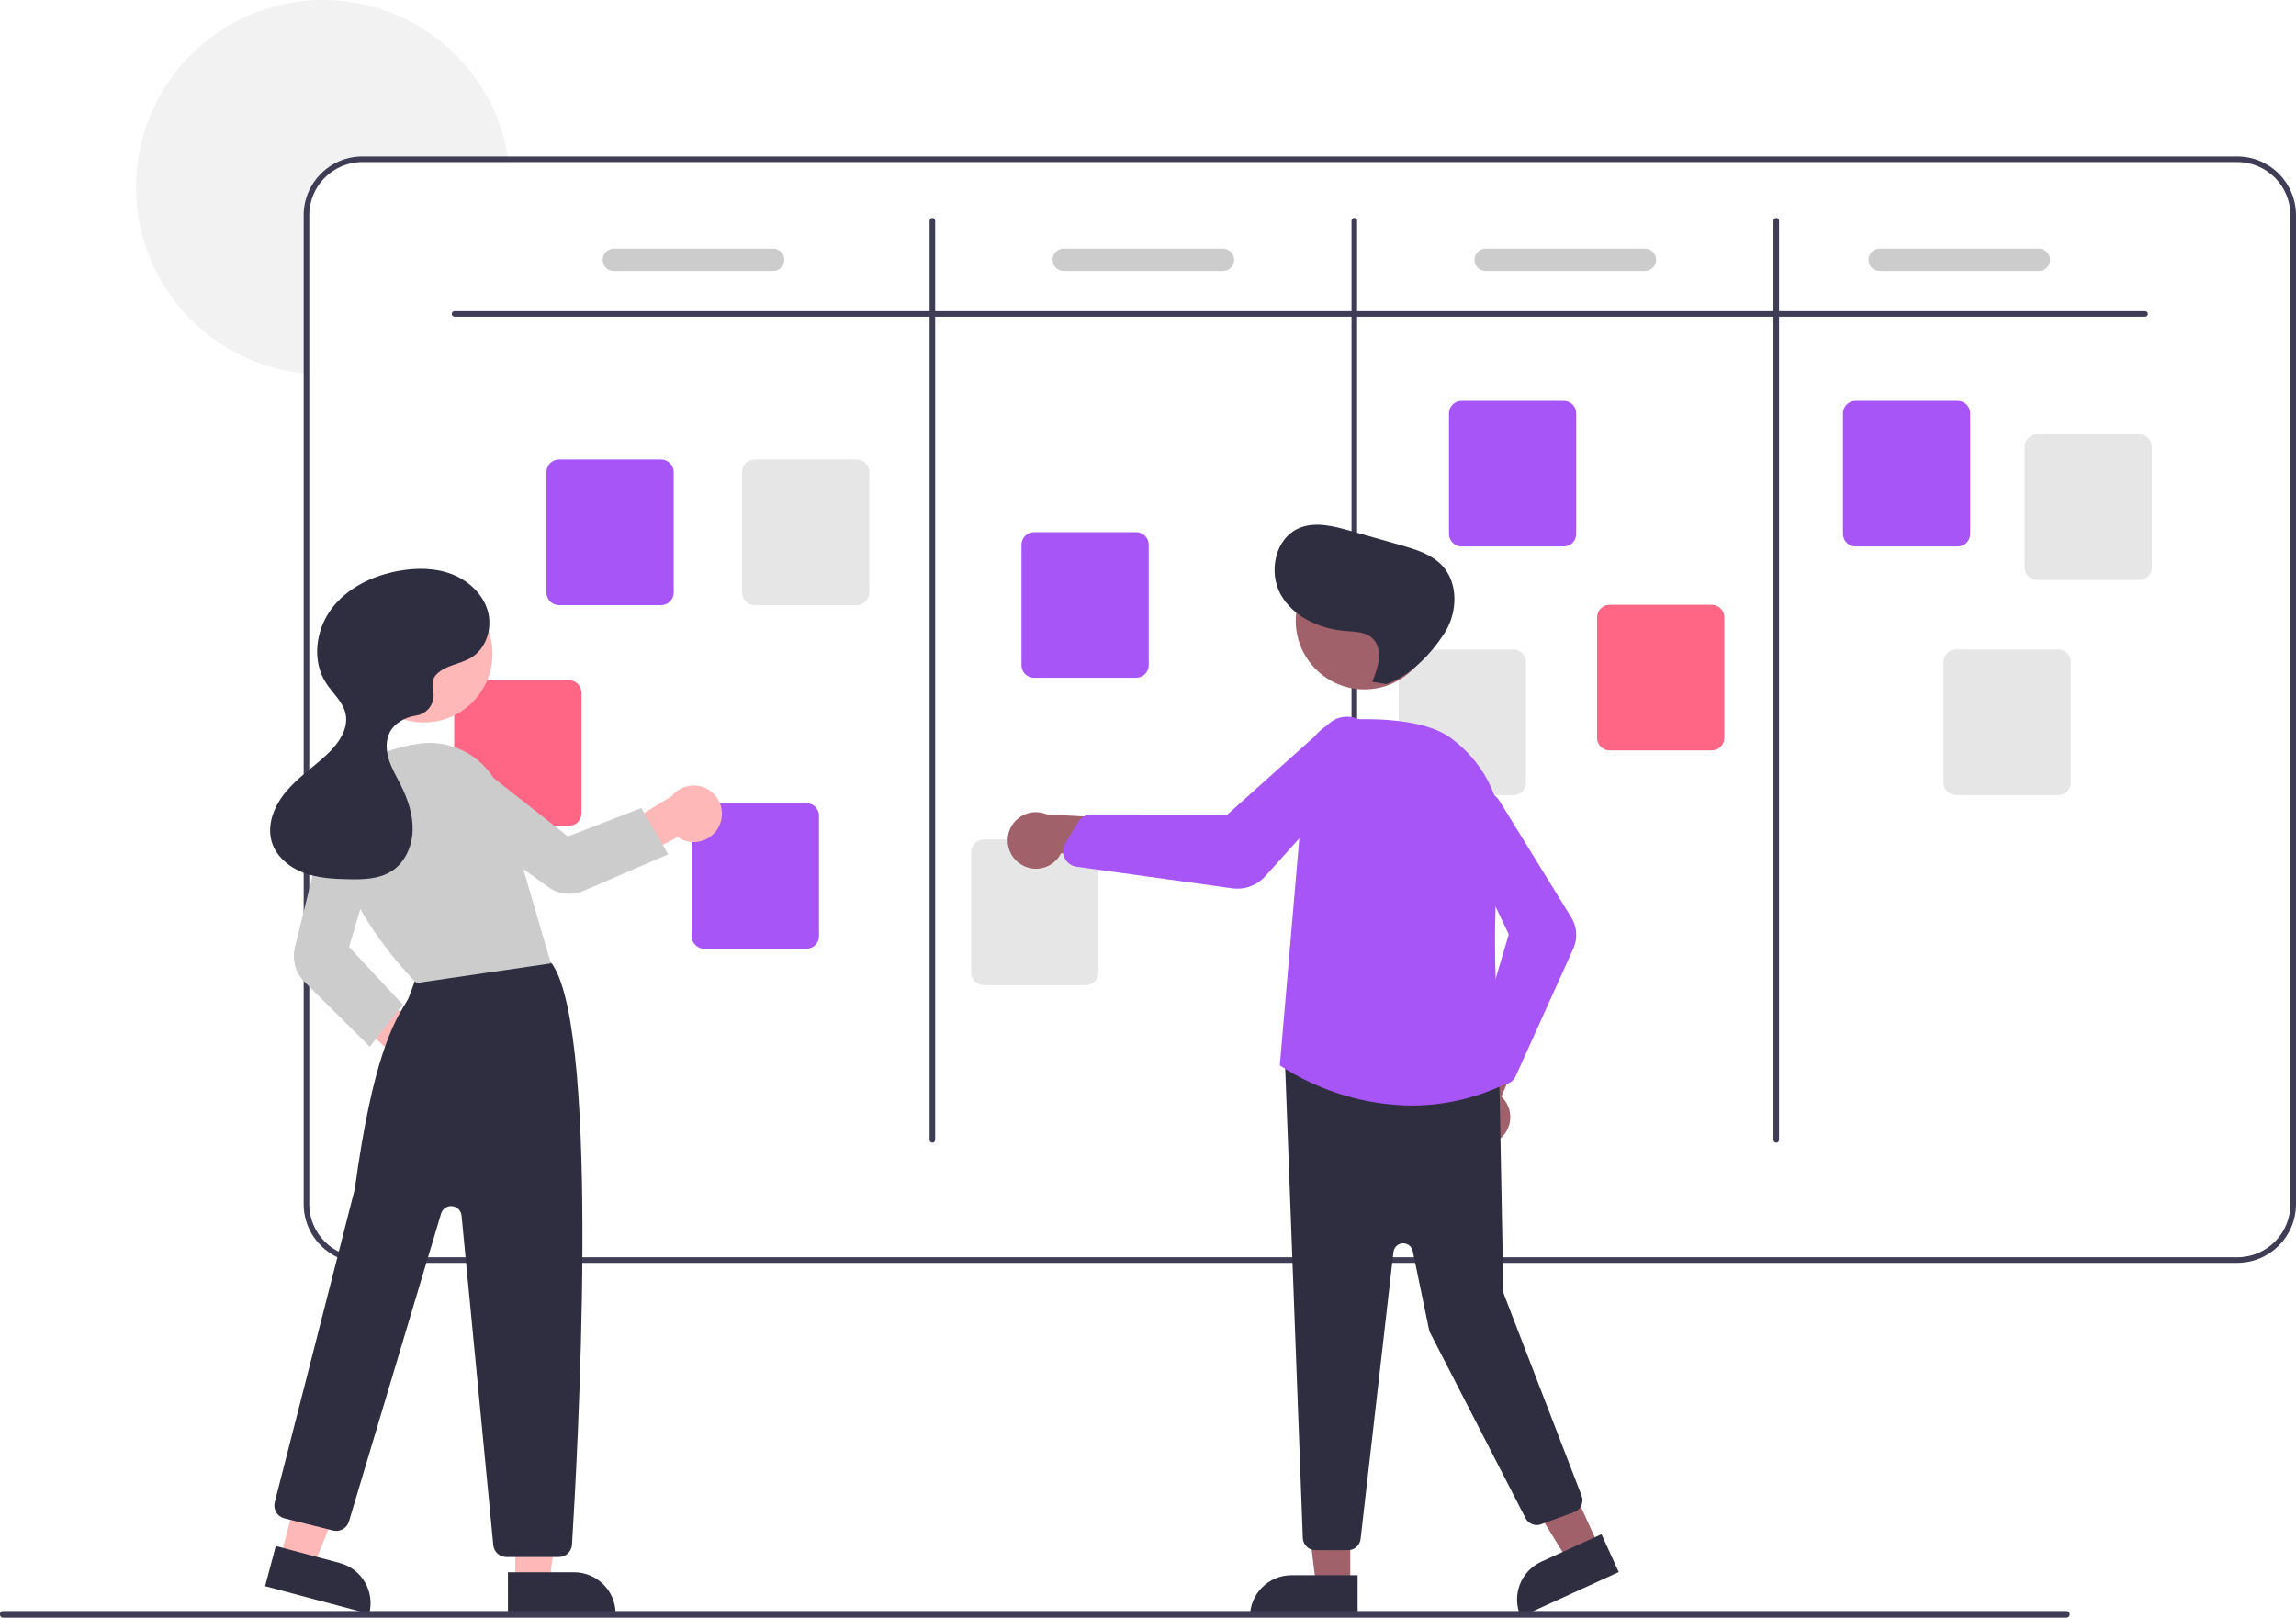
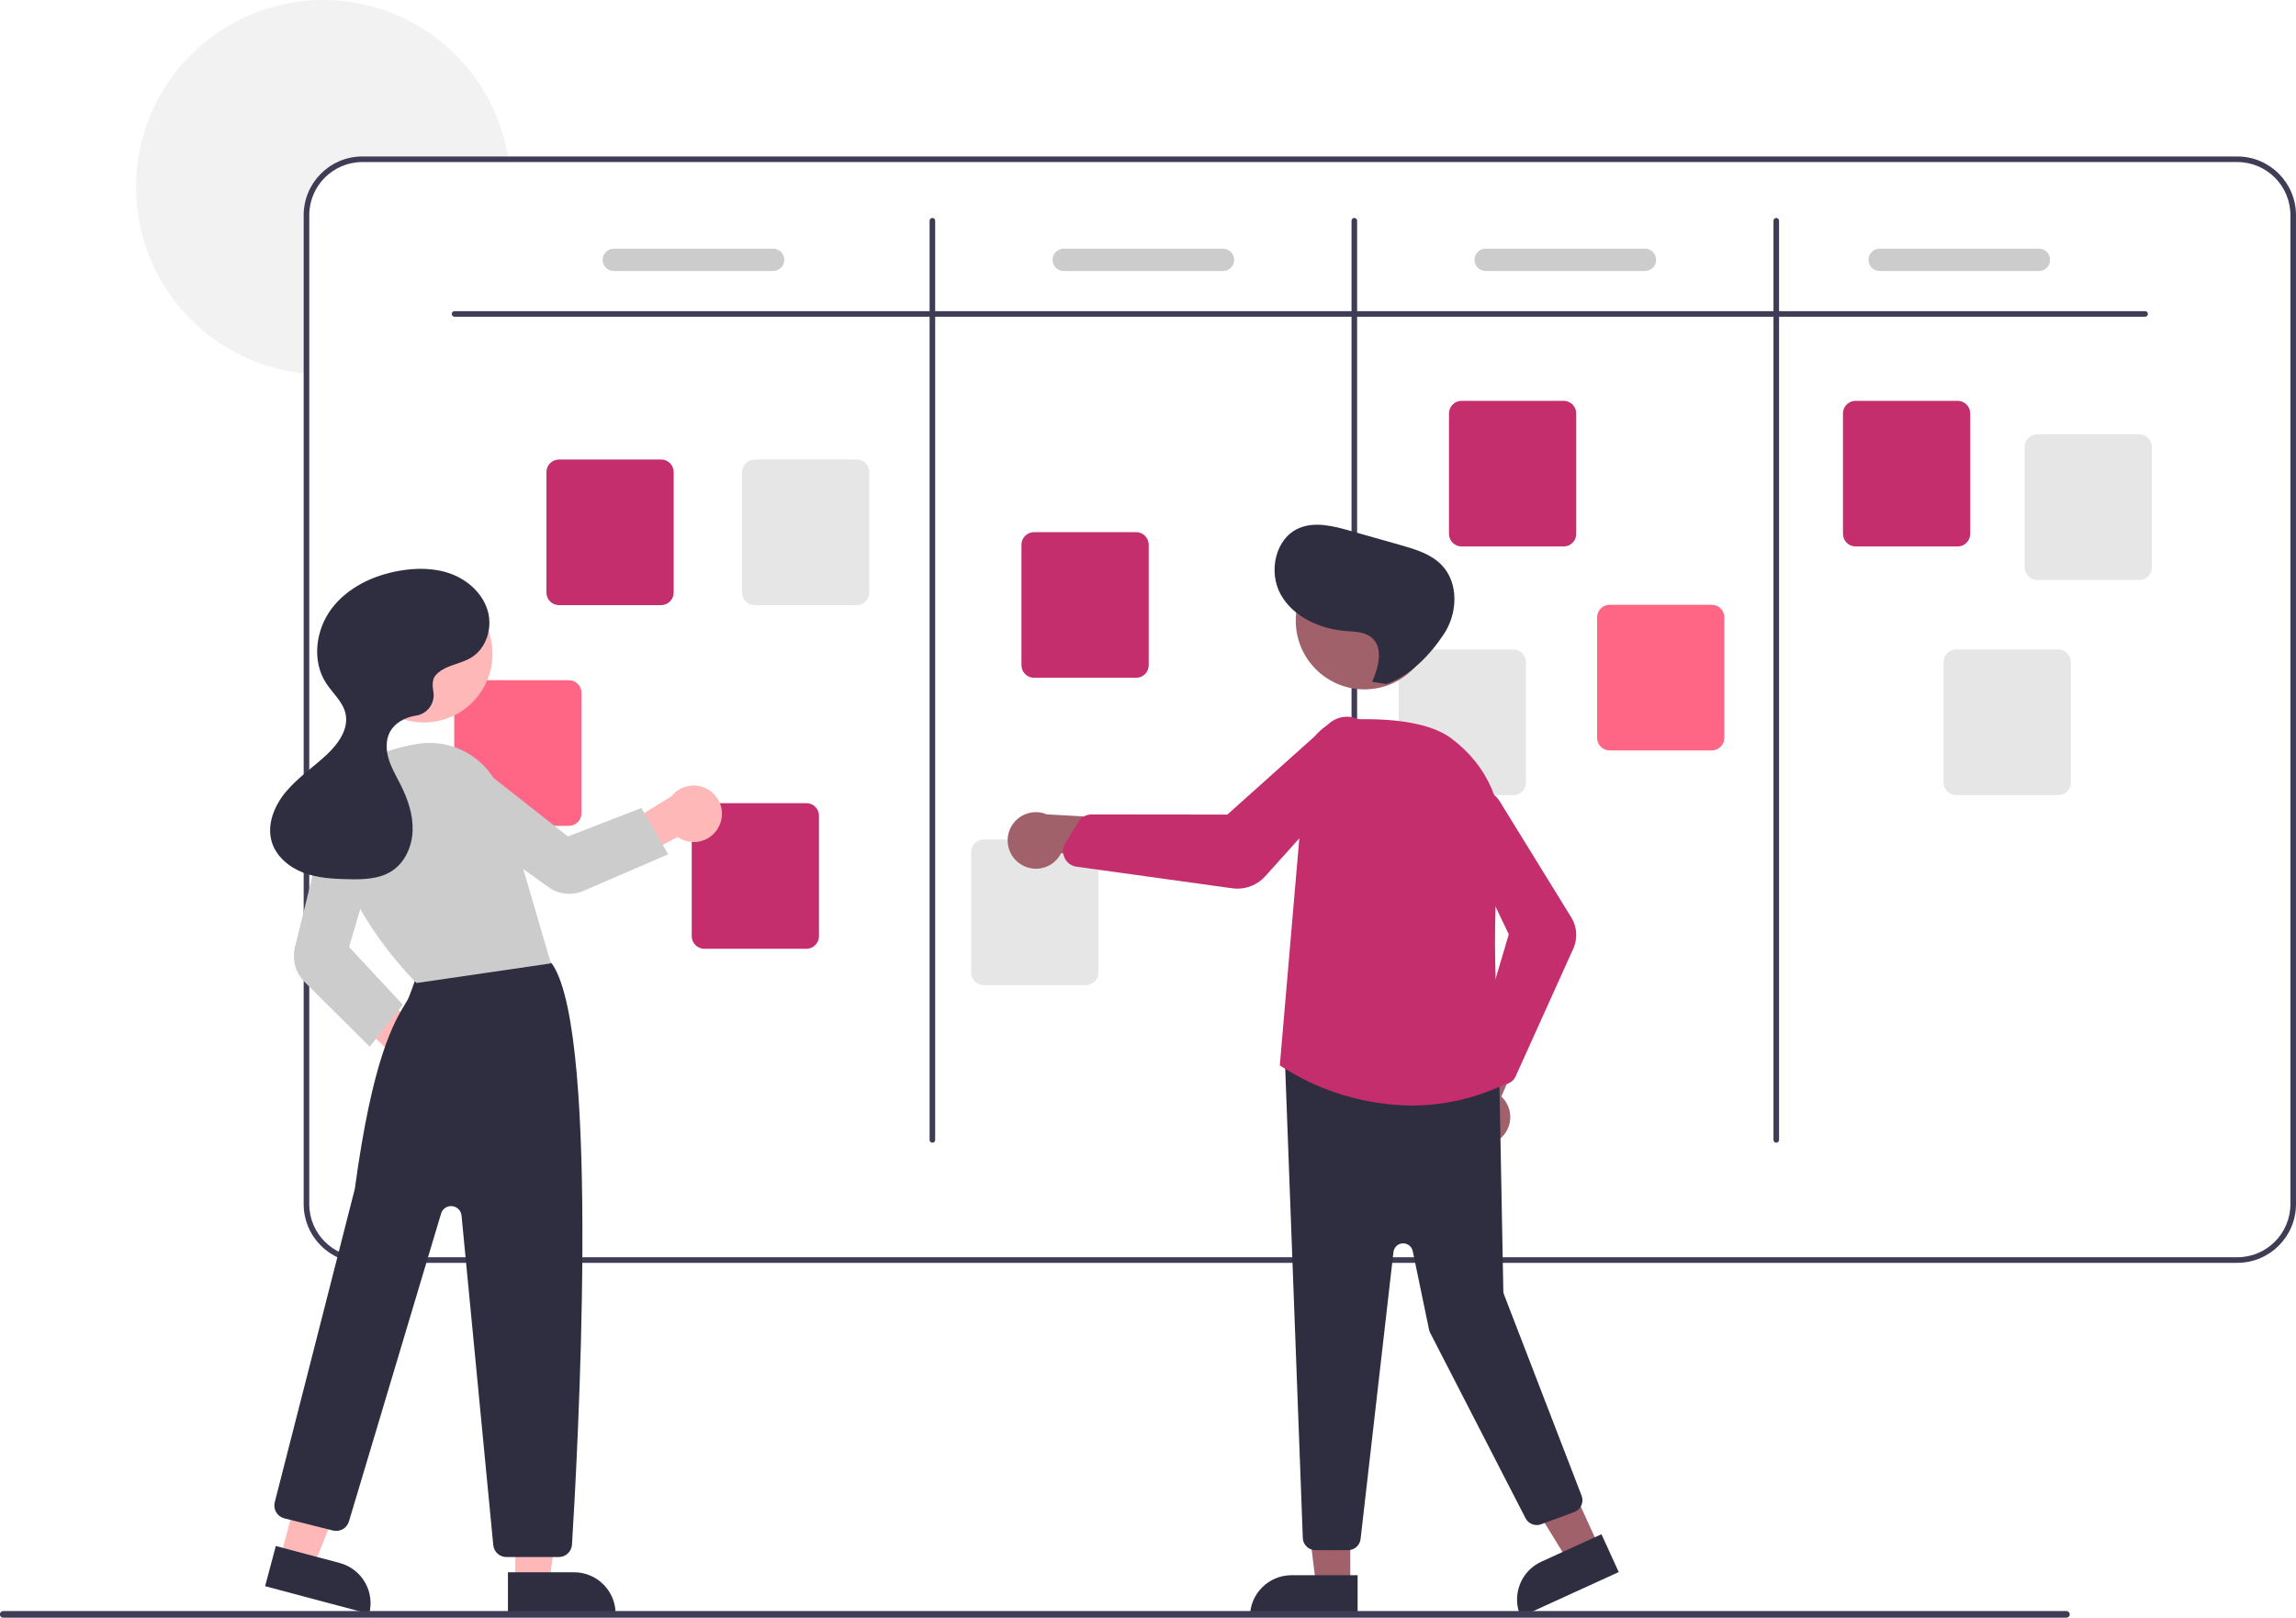
<svg xmlns="http://www.w3.org/2000/svg" data-name="Layer 1" width="821.676" height="579.01" viewBox="0 0 821.676 579.01">
  <path d="M371.238,218.495h-52.4a19.017,19.017,0,0,0-19,19v56.81c-.67-.04-1.34-.1-2-.18a66.999,66.999,0,1,1,73.1-77.63C371.048,217.155,371.148,217.825,371.238,218.495Z" transform="translate(-189.1619 -160.4952)" fill="#f2f2f2" />
  <path d="M989.838,216.495h-671a21.023,21.023,0,0,0-21,21v354a21.023,21.023,0,0,0,21,21h671a21.023,21.023,0,0,0,21-21v-354A21.023,21.023,0,0,0,989.838,216.495Zm19,375a19.017,19.017,0,0,1-19,19h-671a19.017,19.017,0,0,1-19-19v-354a19.017,19.017,0,0,1,19-19h671a19.017,19.017,0,0,1,19,19Z" transform="translate(-189.1619 -160.4952)" fill="#3f3d56" />
  <path d="M956.838,273.865h-605a1,1,0,0,1,0-2h605a1,1,0,0,1,0,2Z" transform="translate(-189.1619 -160.4952)" fill="#3f3d56" />
  <path d="M522.838,569.495a1,1,0,0,1-1-1v-329a1,1,0,1,1,2,0v329A1,1,0,0,1,522.838,569.495Z" transform="translate(-189.1619 -160.4952)" fill="#3f3d56" />
  <path d="M673.838,569.495a1,1,0,0,1-1-1v-329a1,1,0,1,1,2,0v329A1,1,0,0,1,673.838,569.495Z" transform="translate(-189.1619 -160.4952)" fill="#3f3d56" />
  <path d="M824.838,569.495a1,1,0,0,1-1-1v-329a1,1,0,1,1,2,0v329A1,1,0,0,1,824.838,569.495Z" transform="translate(-189.1619 -160.4952)" fill="#3f3d56" />
-   <path d="M425.754,377.083h-36.54a4.505,4.505,0,0,1-4.5-4.5V329.463a4.505,4.505,0,0,1,4.5-4.5h36.54a4.505,4.505,0,0,1,4.5,4.5v43.12A4.505,4.505,0,0,1,425.754,377.083Z" transform="translate(-189.1619 -160.4952)" fill="#a855f7" />
-   <path d="M477.754,500.083h-36.54a4.505,4.505,0,0,1-4.5-4.5V452.463a4.505,4.505,0,0,1,4.5-4.5h36.54a4.505,4.505,0,0,1,4.5,4.5v43.12A4.505,4.505,0,0,1,477.754,500.083Z" transform="translate(-189.1619 -160.4952)" fill="#a855f7" />
-   <path d="M595.754,403.083h-36.54a4.505,4.505,0,0,1-4.5-4.5V355.463a4.505,4.505,0,0,1,4.5-4.5h36.54a4.505,4.505,0,0,1,4.5,4.5v43.12A4.505,4.505,0,0,1,595.754,403.083Z" transform="translate(-189.1619 -160.4952)" fill="#a855f7" />
-   <path d="M748.754,356.083h-36.54a4.505,4.505,0,0,1-4.5-4.5V308.463a4.505,4.505,0,0,1,4.5-4.5h36.54a4.505,4.505,0,0,1,4.5,4.5v43.12A4.505,4.505,0,0,1,748.754,356.083Z" transform="translate(-189.1619 -160.4952)" fill="#a855f7" />
-   <path d="M889.754,356.083h-36.54a4.505,4.505,0,0,1-4.5-4.5V308.463a4.505,4.505,0,0,1,4.5-4.5h36.54a4.505,4.505,0,0,1,4.5,4.5v43.12A4.505,4.505,0,0,1,889.754,356.083Z" transform="translate(-189.1619 -160.4952)" fill="#a855f7" />
+   <path d="M425.754,377.083h-36.54a4.505,4.505,0,0,1-4.5-4.5V329.463a4.505,4.505,0,0,1,4.5-4.5h36.54a4.505,4.505,0,0,1,4.5,4.5v43.12A4.505,4.505,0,0,1,425.754,377.083Z" transform="translate(-189.1619 -160.4952)" fill="#c42e6c" />
+   <path d="M477.754,500.083h-36.54a4.505,4.505,0,0,1-4.5-4.5V452.463a4.505,4.505,0,0,1,4.5-4.5h36.54a4.505,4.505,0,0,1,4.5,4.5v43.12A4.505,4.505,0,0,1,477.754,500.083Z" transform="translate(-189.1619 -160.4952)" fill="#c42e6c" />
+   <path d="M595.754,403.083h-36.54a4.505,4.505,0,0,1-4.5-4.5V355.463a4.505,4.505,0,0,1,4.5-4.5h36.54a4.505,4.505,0,0,1,4.5,4.5v43.12A4.505,4.505,0,0,1,595.754,403.083Z" transform="translate(-189.1619 -160.4952)" fill="#c42e6c" />
+   <path d="M748.754,356.083h-36.54a4.505,4.505,0,0,1-4.5-4.5V308.463a4.505,4.505,0,0,1,4.5-4.5h36.54a4.505,4.505,0,0,1,4.5,4.5v43.12A4.505,4.505,0,0,1,748.754,356.083Z" transform="translate(-189.1619 -160.4952)" fill="#c42e6c" />
+   <path d="M889.754,356.083h-36.54a4.505,4.505,0,0,1-4.5-4.5V308.463a4.505,4.505,0,0,1,4.5-4.5h36.54a4.505,4.505,0,0,1,4.5,4.5v43.12A4.505,4.505,0,0,1,889.754,356.083Z" transform="translate(-189.1619 -160.4952)" fill="#c42e6c" />
  <path d="M954.754,368.083h-36.54a4.505,4.505,0,0,1-4.5-4.5V320.463a4.505,4.505,0,0,1,4.5-4.5h36.54a4.505,4.505,0,0,1,4.5,4.5v43.12A4.505,4.505,0,0,1,954.754,368.083Z" transform="translate(-189.1619 -160.4952)" fill="#e6e6e6" />
  <path d="M925.754,445.083h-36.54a4.505,4.505,0,0,1-4.5-4.5V397.463a4.505,4.505,0,0,1,4.5-4.5h36.54a4.505,4.505,0,0,1,4.5,4.5v43.12A4.505,4.505,0,0,1,925.754,445.083Z" transform="translate(-189.1619 -160.4952)" fill="#e6e6e6" />
  <path d="M801.754,429.083h-36.54a4.505,4.505,0,0,1-4.5-4.5V381.463a4.505,4.505,0,0,1,4.5-4.5h36.54a4.505,4.505,0,0,1,4.5,4.5v43.12A4.505,4.505,0,0,1,801.754,429.083Z" transform="translate(-189.1619 -160.4952)" fill="#ff6584" />
  <path d="M730.754,445.083h-36.54a4.505,4.505,0,0,1-4.5-4.5V397.463a4.505,4.505,0,0,1,4.5-4.5h36.54a4.505,4.505,0,0,1,4.5,4.5v43.12A4.505,4.505,0,0,1,730.754,445.083Z" transform="translate(-189.1619 -160.4952)" fill="#e6e6e6" />
  <path d="M577.754,513.083h-36.54a4.505,4.505,0,0,1-4.5-4.5V465.463a4.505,4.505,0,0,1,4.5-4.5h36.54a4.505,4.505,0,0,1,4.5,4.5v43.12A4.505,4.505,0,0,1,577.754,513.083Z" transform="translate(-189.1619 -160.4952)" fill="#e6e6e6" />
  <path d="M392.754,456.083h-36.54a4.505,4.505,0,0,1-4.5-4.5V408.463a4.505,4.505,0,0,1,4.5-4.5h36.54a4.505,4.505,0,0,1,4.5,4.5v43.12A4.505,4.505,0,0,1,392.754,456.083Z" transform="translate(-189.1619 -160.4952)" fill="#ff6584" />
  <path d="M495.754,377.083h-36.54a4.505,4.505,0,0,1-4.5-4.5V329.463a4.505,4.505,0,0,1,4.5-4.5h36.54a4.505,4.505,0,0,1,4.5,4.5v43.12A4.505,4.505,0,0,1,495.754,377.083Z" transform="translate(-189.1619 -160.4952)" fill="#e6e6e6" />
  <path d="M465.838,257.495h-57a4,4,0,0,1,0-8h57a4,4,0,0,1,0,8Z" transform="translate(-189.1619 -160.4952)" fill="#ccc" />
  <path d="M626.838,257.495h-57a4,4,0,0,1,0-8h57a4,4,0,0,1,0,8Z" transform="translate(-189.1619 -160.4952)" fill="#ccc" />
  <path d="M777.838,257.495h-57a4,4,0,0,1,0-8h57a4,4,0,0,1,0,8Z" transform="translate(-189.1619 -160.4952)" fill="#ccc" />
  <path d="M918.838,257.495h-57a4,4,0,0,1,0-8h57a4,4,0,0,1,0,8Z" transform="translate(-189.1619 -160.4952)" fill="#ccc" />
  <path d="M338.171,550.387A10.056,10.056,0,0,1,329.471,537.656L303.838,513.795l13.553-3.438,25.206,20.444a10.11,10.11,0,0,1-4.426,19.586Z" transform="translate(-189.1619 -160.4952)" fill="#ffb8b8" />
  <polygon points="184.404 566.253 196.664 566.253 202.496 518.965 184.402 518.965 184.404 566.253" fill="#ffb8b8" />
  <path d="M370.939,723.245h38.531a0,0,0,0,1,0,0v14.887a0,0,0,0,1,0,0H385.826a14.887,14.887,0,0,1-14.887-14.887v0A0,0,0,0,1,370.939,723.245Z" transform="translate(591.28 1300.863) rotate(179.9974)" fill="#2f2e41" />
  <polygon points="100.345 557.401 112.193 560.555 129.994 516.359 112.509 511.705 100.345 557.401" fill="#ffb8b8" />
  <path d="M285.307,718.541h38.531a0,0,0,0,1,0,0v14.887a0,0,0,0,1,0,0H300.194a14.887,14.887,0,0,1-14.887-14.887v0A0,0,0,0,1,285.307,718.541Z" transform="matrix(-0.96635, -0.25722, 0.25722, -0.96635, 222.9961, 1345.388)" fill="#2f2e41" />
  <path d="M389.123,717.795H370.416a4.73,4.73,0,0,1-4.726-4.293L354.333,595.57a3.748,3.748,0,0,0-7.321-.715L314.039,705.055a4.742,4.742,0,0,1-5.7,3.246l-17.403-4.352a4.747,4.747,0,0,1-3.447-5.787c.284-1.11,28.411-111.028,28.656-112.158,6.373-46.968,13.997-59.554,18.093-66.314.339-.56.651-1.074.931-1.561.351-.608,2.512-6.645,3.884-10.564a4.79,4.79,0,0,1,2.435-2.978c17.211-8.802,37.347-2.709,43.109-.632a4.682,4.682,0,0,1,2.338,1.815c17.285,26.071,8.802,177.491,6.926,207.581A4.751,4.751,0,0,1,389.123,717.795Z" transform="translate(-189.1619 -160.4952)" fill="#2f2e41" />
  <circle cx="151.684" cy="234.024" r="24.561" fill="#ffb8b8" />
  <path d="M338.244,512.333l-.177-.171c-.331-.32-33.056-32.38-28.821-62.024,1.811-12.68,12.07-20.781,29.668-23.431a27.135,27.135,0,0,1,30,19.121l17.4,59.484Z" transform="translate(-189.1619 -160.4952)" fill="#ccc" />
  <path d="M321.495,535.136l-23.318-23.171a13.137,13.137,0,0,1-3.48-12.392l11.289-45.919A10.354,10.354,0,0,1,319.165,446.254a10.411,10.411,0,0,1,6.809,12.794L314.09,499.444l19.218,20.637Z" transform="translate(-189.1619 -160.4952)" fill="#ccc" />
  <path d="M446.566,456.058a10.056,10.056,0,0,1-14.884,4.029L400.553,476.221l1.376-13.706,27.597-17.079a10.11,10.11,0,0,1,17.04,10.621Z" transform="translate(-189.1619 -160.4952)" fill="#ffb8b8" />
  <path d="M428.283,466.26l-30.346,13.114a12.809,12.809,0,0,1-12.477-1.338l-38.589-27.649A10.355,10.355,0,0,1,344.897,435.4a10.41,10.41,0,0,1,14.409-1.568l33.088,26.042,26.3-10.175Z" transform="translate(-189.1619 -160.4952)" fill="#ccc" />
  <path d="M344.918,402.39c3.03-3.796,8.691-4.001,12.853-6.505,5.452-3.28,7.706-10.611,5.949-16.726s-6.938-10.881-12.878-13.16-12.549-2.307-18.816-1.206c-9.33,1.64-18.516,5.995-24.207,13.569s-7.139,18.666-1.981,26.612c2.37,3.652,6.029,6.667,6.975,10.917,1.242,5.58-2.671,10.961-6.864,14.846-4.777,4.426-10.257,8.133-14.442,13.123s-6.976,11.806-5.066,18.032c1.6,5.216,6.256,9.059,11.361,10.984s10.666,2.203,16.121,2.309c5.297.104,10.924-.025,15.386-2.881,4.777-3.058,7.328-8.858,7.516-14.527s-1.706-11.223-4.245-16.294c-1.513-3.023-3.273-5.953-4.278-9.18s-1.18-6.89.431-9.863c1.693-3.125,5.117-5.009,8.604-5.694.181-.036.373-.067.573-.096a7.398,7.398,0,0,0,6.333-8.628C343.847,405.808,343.881,403.689,344.918,402.39Z" transform="translate(-189.1619 -160.4952)" fill="#2f2e41" />
  <polygon points="483.229 567.3 470.969 567.3 465.137 520.012 483.231 520.013 483.229 567.3" fill="#a0616a" />
  <path d="M462.212,563.797h23.644a0,0,0,0,1,0,0v14.887a0,0,0,0,1,0,0H447.325a0,0,0,0,1,0,0v0A14.887,14.887,0,0,1,462.212,563.797Z" fill="#2f2e41" />
  <polygon points="572.184 553.413 561.033 558.506 536.079 517.917 552.538 510.399 572.184 553.413" fill="#a0616a" />
  <path d="M743.47,716.962h23.644a0,0,0,0,1,0,0v14.887a0,0,0,0,1,0,0H728.583a0,0,0,0,1,0,0v0A14.887,14.887,0,0,1,743.47,716.962Z" transform="translate(-422.5278 215.6884) rotate(-24.54855)" fill="#2f2e41" />
  <path d="M725.643,568.352a10.056,10.056,0,0,0,.801-15.399l14.412-32.7-18.309,3.103-10.879,30.577a10.11,10.11,0,0,0,13.975,14.419Z" transform="translate(-189.1619 -160.4952)" fill="#a0616a" />
  <path d="M671.609,715.327H659.897a4.517,4.517,0,0,1-4.488-4.174l-6.387-170.559a4.5,4.5,0,0,1,4.925-4.805l67.735,7.193a4.501,4.501,0,0,1,4.062,4.394l1.419,75.235a3.492,3.492,0,0,0,.234,1.193l27.785,72.053a4.499,4.499,0,0,1-2.643,5.841l-11.868,4.373a4.501,4.501,0,0,1-5.557-2.164l-34.133-66.369a4.475,4.475,0,0,1-.404-1.143l-5.831-28.094a3.5,3.5,0,0,0-6.904.312L676.08,711.338A4.499,4.499,0,0,1,671.609,715.327Z" transform="translate(-189.1619 -160.4952)" fill="#2f2e41" />
  <circle cx="488.279" cy="222.178" r="24.561" fill="#a0616a" />
-   <path d="M694.285,556.19a87.664,87.664,0,0,1-46.873-14.198l-.239-.165.025-.29,9.395-109.416a15.421,15.421,0,0,1,14.599-14.062c12.176-.56,28.531.146,37.286,6.667,13.231,9.854,19.608,24.694,17.496,40.712-4.38,33.219.582,78.029,1.162,83.029l.042.36-.33.151A77.266,77.266,0,0,1,694.285,556.19Z" transform="translate(-189.1619 -160.4952)" fill="#a855f7" />
-   <path d="M727.022,548.653a5.007,5.007,0,0,1-3.681-1.622l-5.373-5.861a5.026,5.026,0,0,1-1.109-4.795l12.251-41.464-18.64-39.144a8.832,8.832,0,0,1-.604-5.879,8.809,8.809,0,0,1,16.313-2.084l25.295,41.042a11.951,11.951,0,0,1,.72,11.198l-20.61,45.665a4.988,4.988,0,0,1-3.766,2.88A5.054,5.054,0,0,1,727.022,548.653Z" transform="translate(-189.1619 -160.4952)" fill="#a855f7" />
+   <path d="M694.285,556.19a87.664,87.664,0,0,1-46.873-14.198l-.239-.165.025-.29,9.395-109.416a15.421,15.421,0,0,1,14.599-14.062c12.176-.56,28.531.146,37.286,6.667,13.231,9.854,19.608,24.694,17.496,40.712-4.38,33.219.582,78.029,1.162,83.029l.042.36-.33.151A77.266,77.266,0,0,1,694.285,556.19Z" transform="translate(-189.1619 -160.4952)" fill="#c42e6c" />
+   <path d="M727.022,548.653a5.007,5.007,0,0,1-3.681-1.622l-5.373-5.861a5.026,5.026,0,0,1-1.109-4.795l12.251-41.464-18.64-39.144a8.832,8.832,0,0,1-.604-5.879,8.809,8.809,0,0,1,16.313-2.084l25.295,41.042a11.951,11.951,0,0,1,.72,11.198l-20.61,45.665a4.988,4.988,0,0,1-3.766,2.88A5.054,5.054,0,0,1,727.022,548.653Z" transform="translate(-189.1619 -160.4952)" fill="#c42e6c" />
  <path d="M553.9,469.448a10.056,10.056,0,0,0,14.999-3.578l35.438,4.596L596.192,453.778l-32.404-1.806a10.11,10.11,0,0,0-9.888,17.476Z" transform="translate(-189.1619 -160.4952)" fill="#a0616a" />
-   <path d="M632.011,478.562a13.425,13.425,0,0,1-1.845-.127l-55.751-7.732a5.541,5.541,0,0,1-4.251-3.111,5.657,5.657,0,0,1-.318-.829h-0a5.564,5.564,0,0,1,.575-4.432l4.614-7.649a5.584,5.584,0,0,1,4.756-2.686h.008l48.596.056,36.294-32.517a9.868,9.868,0,0,1,6.107-2.5,9.835,9.835,0,0,1,7.373,16.815L641.953,474.128A13.364,13.364,0,0,1,632.011,478.562Z" transform="translate(-189.1619 -160.4952)" fill="#a855f7" />
+   <path d="M632.011,478.562a13.425,13.425,0,0,1-1.845-.127l-55.751-7.732a5.541,5.541,0,0,1-4.251-3.111,5.657,5.657,0,0,1-.318-.829h-0a5.564,5.564,0,0,1,.575-4.432l4.614-7.649a5.584,5.584,0,0,1,4.756-2.686h.008l48.596.056,36.294-32.517a9.868,9.868,0,0,1,6.107-2.5,9.835,9.835,0,0,1,7.373,16.815L641.953,474.128A13.364,13.364,0,0,1,632.011,478.562Z" transform="translate(-189.1619 -160.4952)" fill="#c42e6c" />
  <path d="M680.234,404.523c2.244-5.195,4.144-12.113-.161-15.785-2.497-2.13-6.094-2.135-9.365-2.4-9.217-.747-18.706-4.988-23.211-13.064s-1.989-20.084,6.51-23.728c5.729-2.456,12.297-.783,18.294.918l18.006,5.106c5.35,1.517,10.967,3.19,14.819,7.201,6.143,6.397,5.684,17.212.805,24.618s-12.226,15.131-20.638,17.943Z" transform="translate(-189.1619 -160.4952)" fill="#2f2e41" />
  <path d="M928.647,739.505h-738.294a1.191,1.191,0,1,1,0-2.381h738.294a1.191,1.191,0,1,1,0,2.381Z" transform="translate(-189.1619 -160.4952)" fill="#3f3d56" />
</svg>
